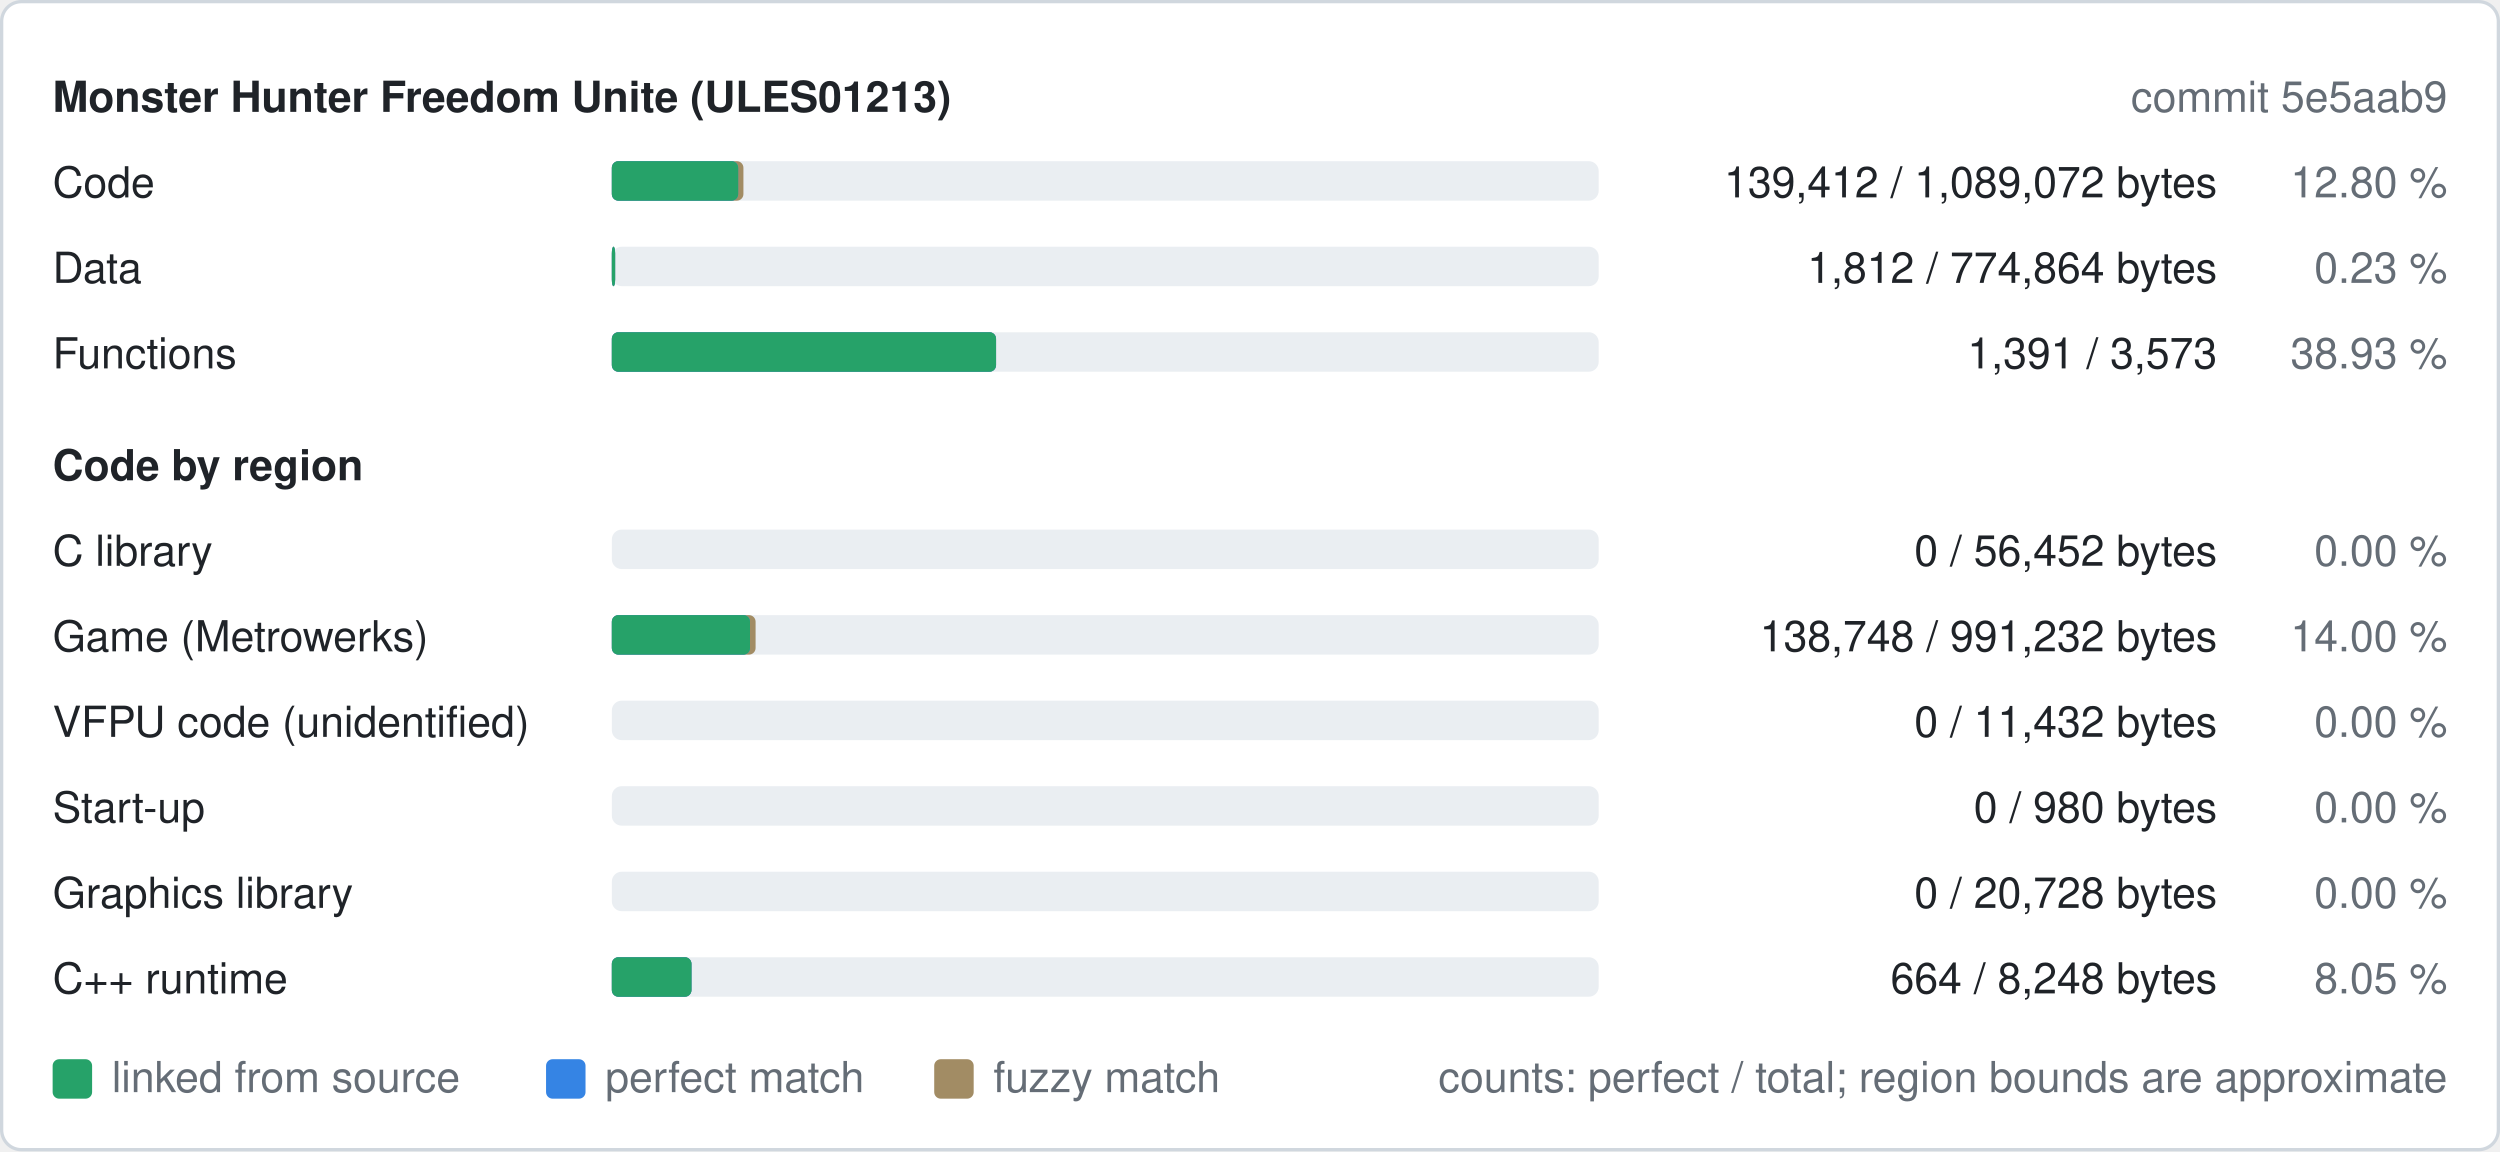
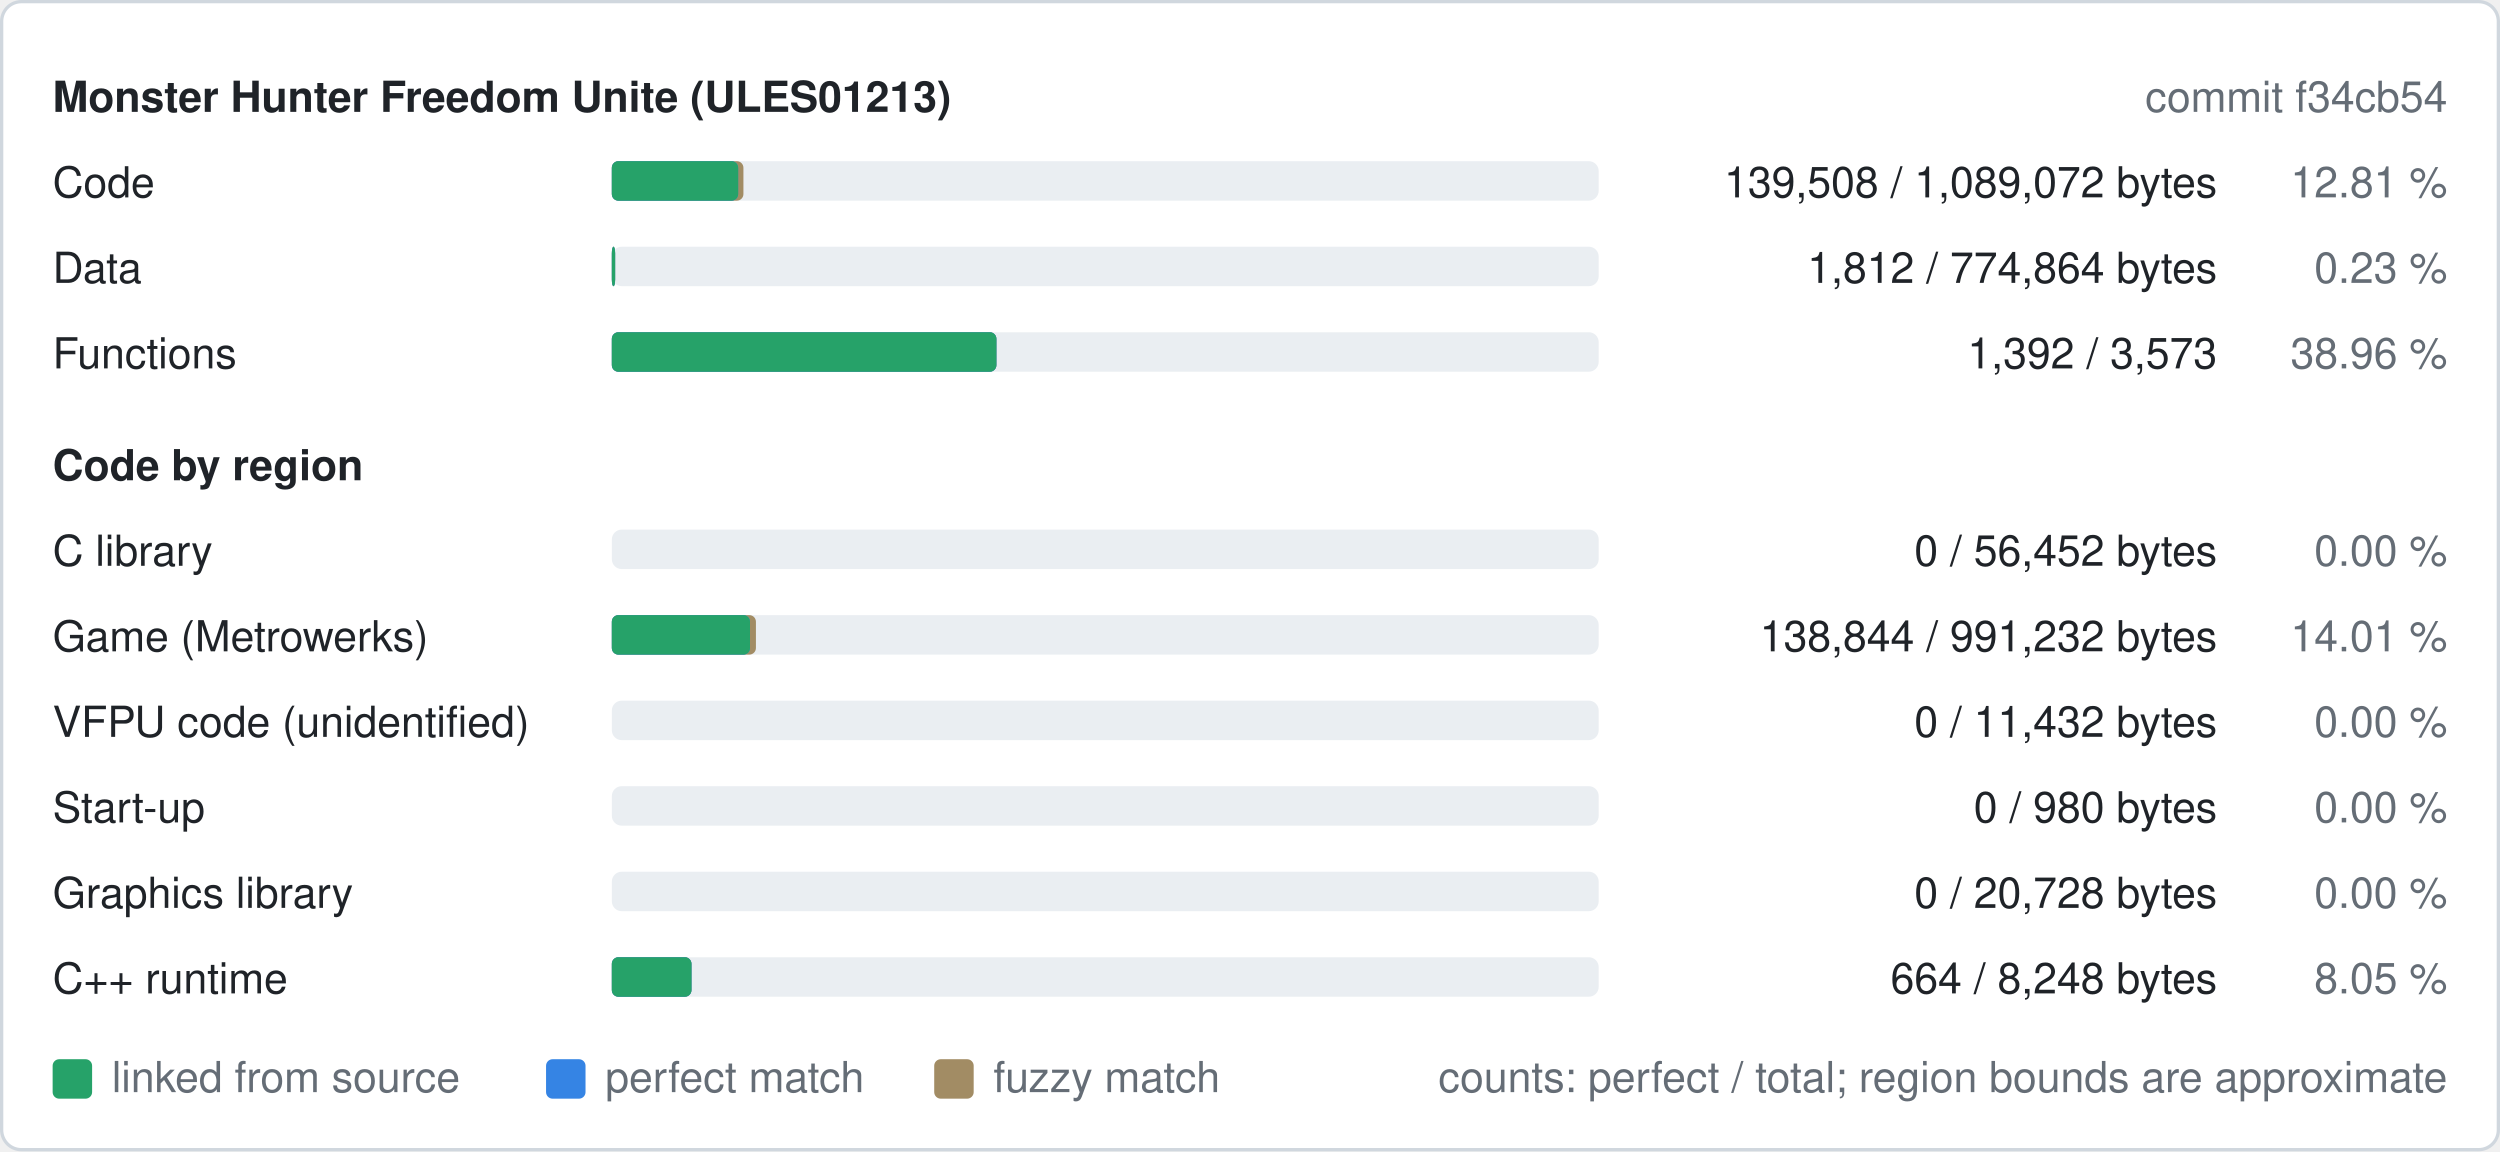
<svg xmlns="http://www.w3.org/2000/svg" width="760" height="350" viewBox="0 0 760 350" role="img" aria-label="Decompilation progress of ULES01213">
  <style>
text{font-family:-apple-system,BlinkMacSystemFont,"Segoe UI",Helvetica,Arial,sans-serif;font-size:13px}
.b{font-weight:600}
.bg{fill:#ffffff;stroke:#d0d7de}.t{fill:#1f2328}.m{fill:#656d76}.track{fill:#eaeef2}.fuzzy{fill:#a28c64}.perfect{fill:#3584e4}.linked{fill:#26a269}
@media (prefers-color-scheme: dark){.bg{fill:#0d1117;stroke:#30363d}.t{fill:#e6edf3}.m{fill:#8d96a0}.track{fill:#21262d}.fuzzy{fill:#a28c64}.perfect{fill:#3584e4}.linked{fill:#2ec27e}}
</style>
  <rect class="bg" x="0.5" y="0.5" width="759" height="349" rx="6" />
  <text class="t b" x="16" y="34">Monster Hunter Freedom Unite (ULES01213)</text>
-   <text class="m" x="744" y="34" text-anchor="end">commit 5e5aab9</text>
+   <text class="m" x="744" y="34" text-anchor="end">commit f34cb54</text>
  <text class="t" x="16" y="60">Code</text>
  <rect class="track" x="186" y="49" width="300" height="12" rx="3" />
  <rect class="fuzzy" x="186" y="49" width="40.0" height="12" rx="2" />
  <rect class="perfect" x="186" y="49" width="38.4" height="12" rx="2" />
  <rect class="linked" x="186" y="49" width="38.4" height="12" rx="2" />
-   <text class="t" x="674" y="60" text-anchor="end">139,412 / 1,089,072 bytes</text>
-   <text class="m" x="744" y="60" text-anchor="end">12.80 %</text>
+   <text class="t" x="674" y="60" text-anchor="end">139,508 / 1,089,072 bytes</text>
+   <text class="m" x="744" y="60" text-anchor="end">12.81 %</text>
  <text class="t" x="16" y="86">Data</text>
  <rect class="track" x="186" y="75" width="300" height="12" rx="3" />
  <rect class="fuzzy" x="186" y="75" width="1.0" height="12" rx="2" />
  <rect class="perfect" x="186" y="75" width="1.0" height="12" rx="2" />
  <rect class="linked" x="186" y="75" width="1.0" height="12" rx="2" />
  <text class="t" x="674" y="86" text-anchor="end">1,812 / 774,864 bytes</text>
  <text class="m" x="744" y="86" text-anchor="end">0.23 %</text>
  <text class="t" x="16" y="112">Functions</text>
  <rect class="track" x="186" y="101" width="300" height="12" rx="3" />
-   <rect class="fuzzy" x="186" y="101" width="116.8" height="12" rx="2" />
-   <rect class="perfect" x="186" y="101" width="116.8" height="12" rx="2" />
-   <rect class="linked" x="186" y="101" width="116.8" height="12" rx="2" />
-   <text class="t" x="674" y="112" text-anchor="end">1,391 / 3,573</text>
-   <text class="m" x="744" y="112" text-anchor="end">38.93 %</text>
+   <rect class="fuzzy" x="186" y="101" width="116.9" height="12" rx="2" />
+   <rect class="perfect" x="186" y="101" width="116.9" height="12" rx="2" />
+   <rect class="linked" x="186" y="101" width="116.9" height="12" rx="2" />
+   <text class="t" x="674" y="112" text-anchor="end">1,392 / 3,573</text>
+   <text class="m" x="744" y="112" text-anchor="end">38.96 %</text>
  <text class="t b" x="16" y="146">Code by region</text>
  <text class="t" x="16" y="172">C library</text>
  <rect class="track" x="186" y="161" width="300" height="12" rx="3" />
  <text class="t" x="674" y="172" text-anchor="end">0 / 56,452 bytes</text>
  <text class="m" x="744" y="172" text-anchor="end">0.00 %</text>
  <text class="t" x="16" y="198">Game (Metrowerks)</text>
  <rect class="track" x="186" y="187" width="300" height="12" rx="3" />
-   <rect class="fuzzy" x="186" y="187" width="43.7" height="12" rx="2" />
+   <rect class="fuzzy" x="186" y="187" width="43.8" height="12" rx="2" />
  <rect class="perfect" x="186" y="187" width="42.0" height="12" rx="2" />
  <rect class="linked" x="186" y="187" width="42.0" height="12" rx="2" />
-   <text class="t" x="674" y="198" text-anchor="end">138,748 / 991,232 bytes</text>
-   <text class="m" x="744" y="198" text-anchor="end">14.00 %</text>
+   <text class="t" x="674" y="198" text-anchor="end">138,844 / 991,232 bytes</text>
+   <text class="m" x="744" y="198" text-anchor="end">14.01 %</text>
  <text class="t" x="16" y="224">VFPU code (unidentified)</text>
  <rect class="track" x="186" y="213" width="300" height="12" rx="3" />
  <text class="t" x="674" y="224" text-anchor="end">0 / 11,432 bytes</text>
  <text class="m" x="744" y="224" text-anchor="end">0.00 %</text>
  <text class="t" x="16" y="250">Start-up</text>
  <rect class="track" x="186" y="239" width="300" height="12" rx="3" />
  <text class="t" x="674" y="250" text-anchor="end">0 / 980 bytes</text>
  <text class="m" x="744" y="250" text-anchor="end">0.00 %</text>
  <text class="t" x="16" y="276">Graphics library</text>
  <rect class="track" x="186" y="265" width="300" height="12" rx="3" />
  <text class="t" x="674" y="276" text-anchor="end">0 / 20,728 bytes</text>
  <text class="m" x="744" y="276" text-anchor="end">0.00 %</text>
  <text class="t" x="16" y="302">C++ runtime</text>
  <rect class="track" x="186" y="291" width="300" height="12" rx="3" />
  <rect class="fuzzy" x="186" y="291" width="24.2" height="12" rx="2" />
  <rect class="perfect" x="186" y="291" width="24.2" height="12" rx="2" />
  <rect class="linked" x="186" y="291" width="24.2" height="12" rx="2" />
  <text class="t" x="674" y="302" text-anchor="end">664 / 8,248 bytes</text>
  <text class="m" x="744" y="302" text-anchor="end">8.05 %</text>
  <rect class="linked" x="16" y="322" width="12" height="12" rx="2" />
  <text class="m" x="34" y="332">linked from source</text>
  <rect class="perfect" x="166" y="322" width="12" height="12" rx="2" />
  <text class="m" x="184" y="332">perfect match</text>
  <rect class="fuzzy" x="284" y="322" width="12" height="12" rx="2" />
  <text class="m" x="302" y="332">fuzzy match</text>
  <text class="m" x="744" y="332" text-anchor="end">counts: perfect / total; region bounds are approximate</text>
</svg>
